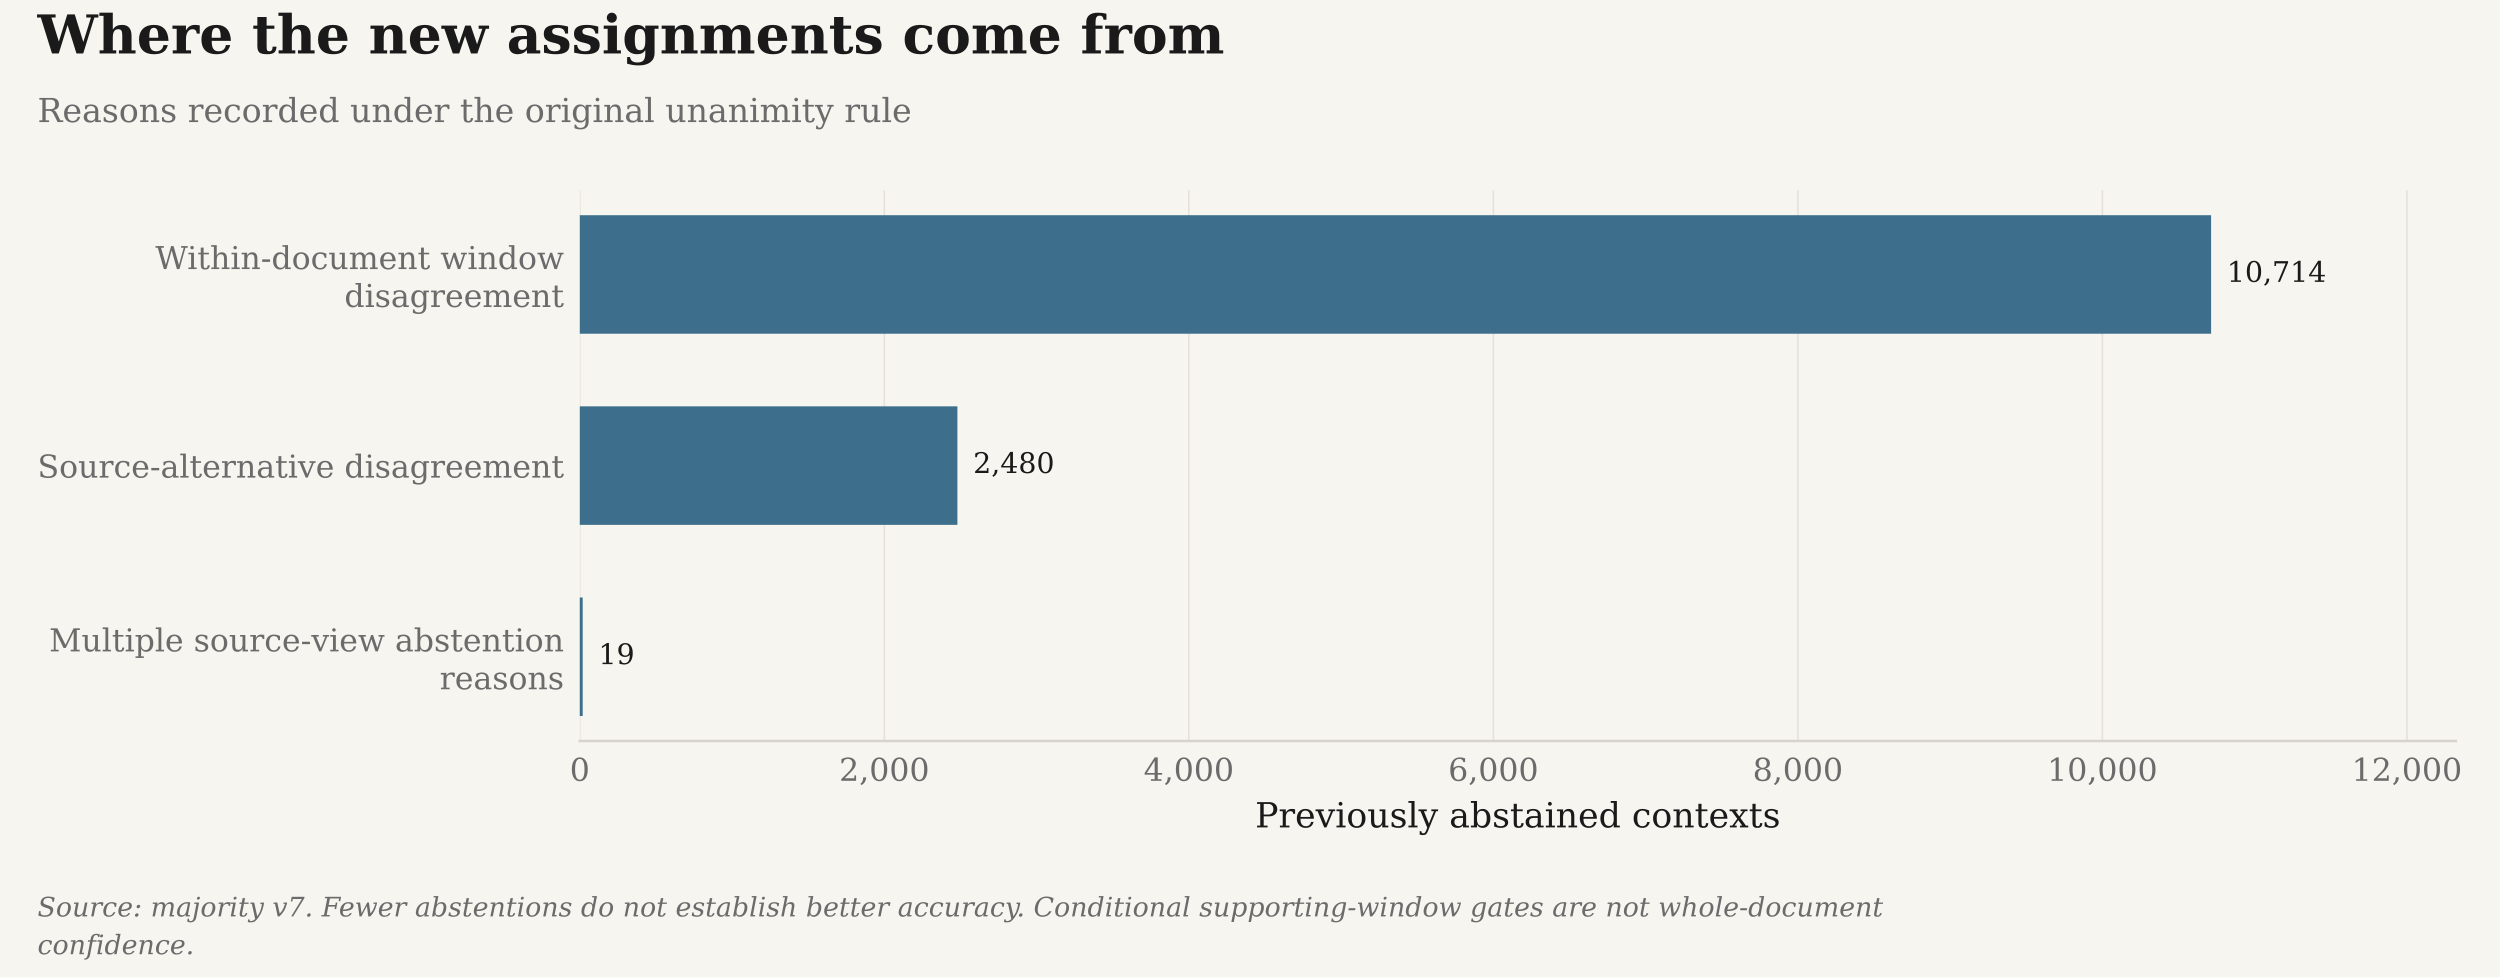
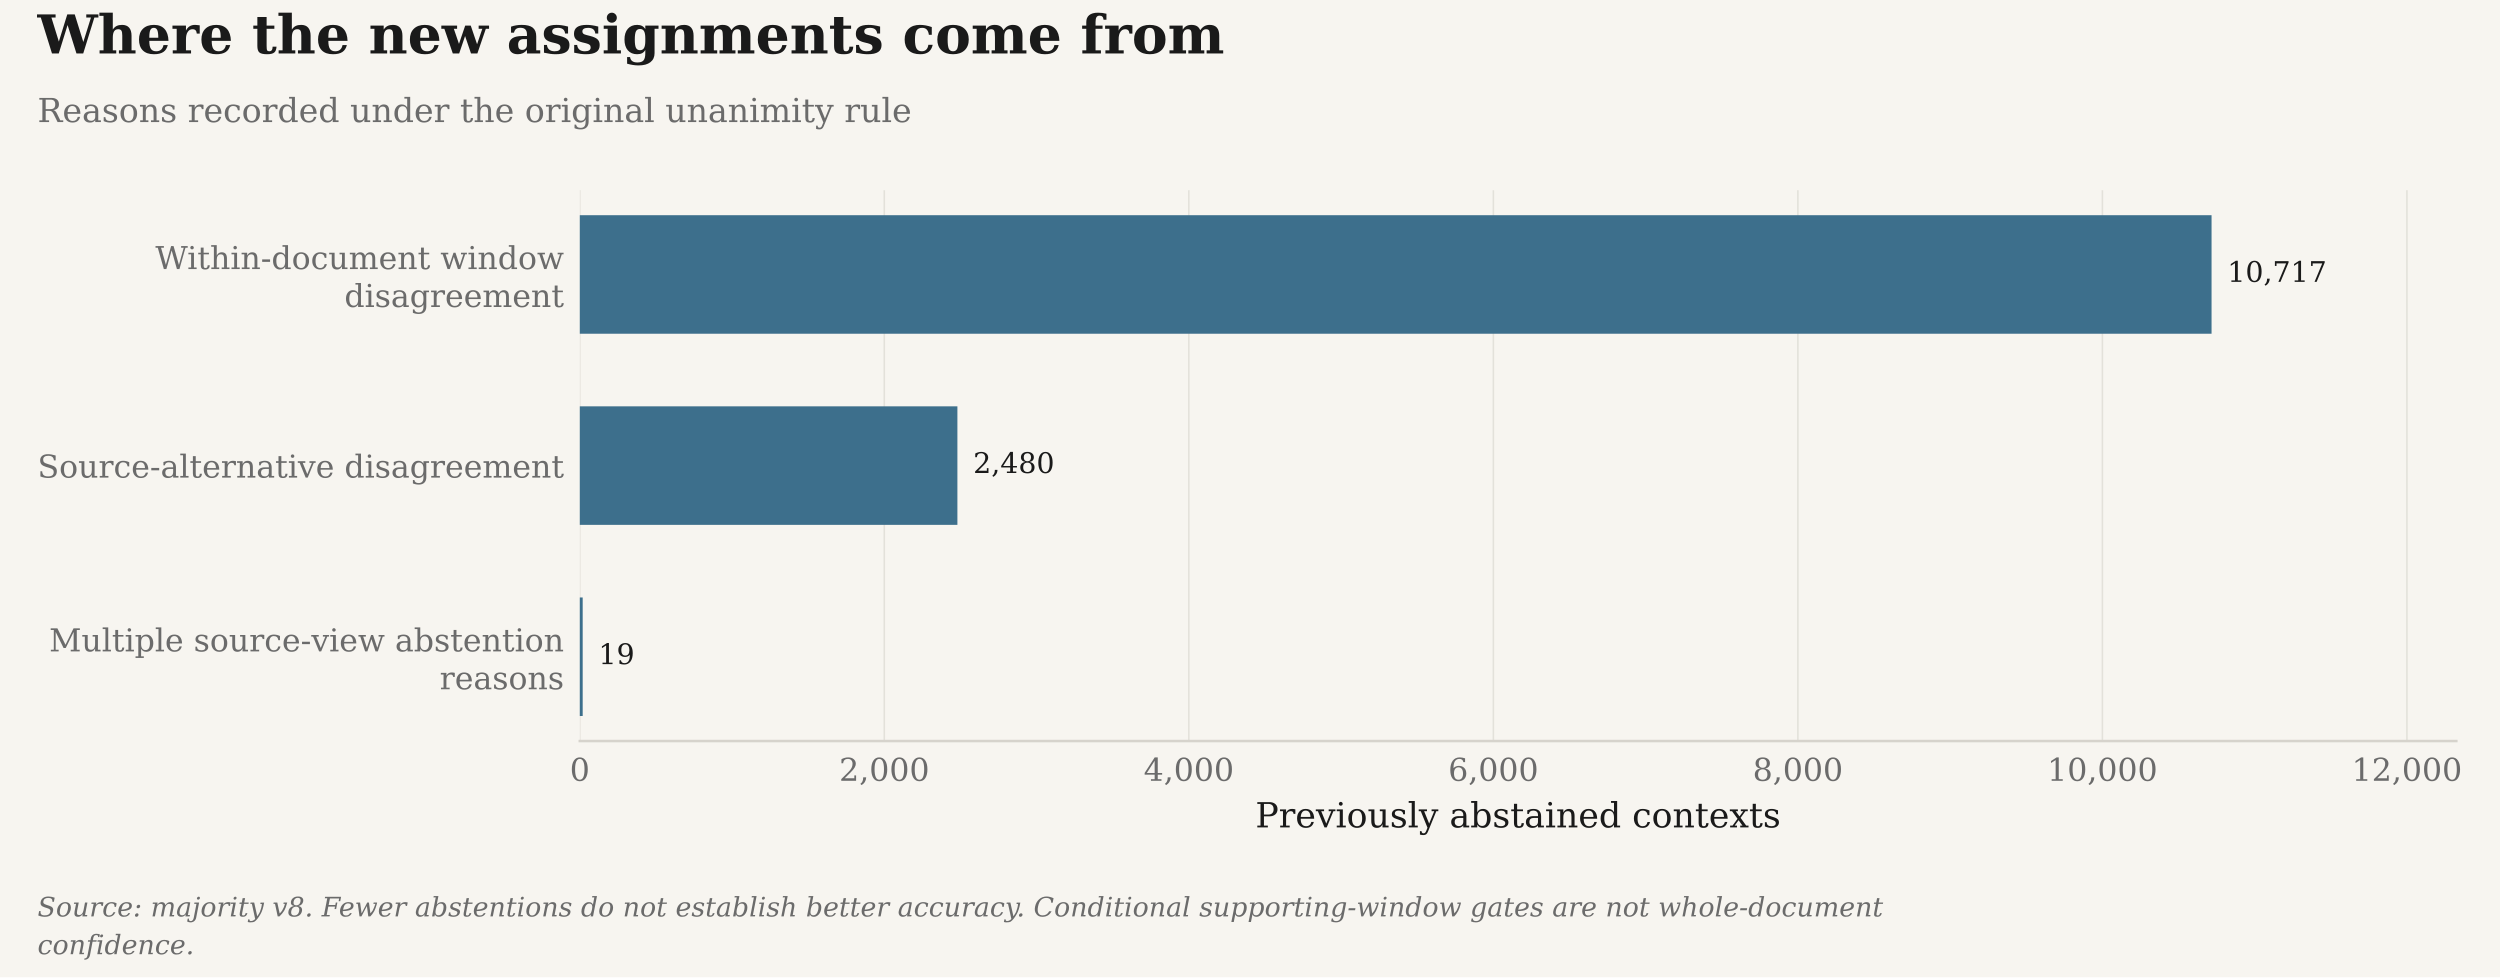
<svg xmlns="http://www.w3.org/2000/svg" width="792pt" height="309.6pt" viewBox="0 0 792 309.6" version="1.1">
  <defs>
    <style type="text/css">*{stroke-linejoin: round; stroke-linecap: butt}</style>
  </defs>
  <g id="figure_1">
    <g id="patch_1">
      <path d="M 0 309.6  L 792 309.6  L 792 0  L 0 0  z " style="fill: #f7f5f0" />
    </g>
    <g id="axes_1">
      <g id="patch_2">
-         <path d="M 183.68 234.762  L 777.996 234.762  L 777.996 60.245  L 183.68 60.245  z " style="fill: #f7f5f0" />
+         <path d="M 183.68 234.762  L 778.164 234.762  L 778.164 60.245  L 183.68 60.245  z " style="fill: #f7f5f0" />
      </g>
      <g id="matplotlib.axis_1">
        <g id="xtick_1">
          <g id="line2d_1">
-             <path d="M 183.68 234.762  L 183.68 60.245  " clip-path="url(#p610d43d091)" style="fill: none; stroke: #d6d3cc; stroke-opacity: 0.6; stroke-width: 0.5; stroke-linecap: square" />
+             <path d="M 183.68 234.762  L 183.68 60.245  " clip-path="url(#p39df71ed7d)" style="fill: none; stroke: #d6d3cc; stroke-opacity: 0.6; stroke-width: 0.5; stroke-linecap: square" />
          </g>
          <g id="line2d_2" />
          <g id="text_1">
            <text style="font-size: 10px; font-family: 'DejaVu Serif', 'Bitstream Vera Serif', 'Computer Modern Roman', 'New Century Schoolbook', 'Century Schoolbook L', 'Utopia', 'ITC Bookman', 'Bookman', 'Nimbus Roman No9 L', 'Times New Roman', 'Times', 'Palatino', 'Charter', serif; text-anchor: middle; fill: #6b6b6b" x="183.68" y="247.36" transform="rotate(-0 183.68 247.3599)">0</text>
          </g>
        </g>
        <g id="xtick_2">
          <g id="line2d_3">
-             <path d="M 280.151 234.762  L 280.151 60.245  " clip-path="url(#p610d43d091)" style="fill: none; stroke: #d6d3cc; stroke-opacity: 0.6; stroke-width: 0.5; stroke-linecap: square" />
+             <path d="M 280.151 234.762  L 280.151 60.245  " clip-path="url(#p39df71ed7d)" style="fill: none; stroke: #d6d3cc; stroke-opacity: 0.6; stroke-width: 0.5; stroke-linecap: square" />
          </g>
          <g id="line2d_4" />
          <g id="text_2">
-             <text style="font-size: 10px; font-family: 'DejaVu Serif', 'Bitstream Vera Serif', 'Computer Modern Roman', 'New Century Schoolbook', 'Century Schoolbook L', 'Utopia', 'ITC Bookman', 'Bookman', 'Nimbus Roman No9 L', 'Times New Roman', 'Times', 'Palatino', 'Charter', serif; text-anchor: middle; fill: #6b6b6b" x="280.151" y="247.36" transform="rotate(-0 280.1513 247.3599)">2,000</text>
+             <text style="font-size: 10px; font-family: 'DejaVu Serif', 'Bitstream Vera Serif', 'Computer Modern Roman', 'New Century Schoolbook', 'Century Schoolbook L', 'Utopia', 'ITC Bookman', 'Bookman', 'Nimbus Roman No9 L', 'Times New Roman', 'Times', 'Palatino', 'Charter', serif; text-anchor: middle; fill: #6b6b6b" x="280.151" y="247.36" transform="rotate(-0 280.1514 247.3599)">2,000</text>
          </g>
        </g>
        <g id="xtick_3">
          <g id="line2d_5">
-             <path d="M 376.623 234.762  L 376.623 60.245  " clip-path="url(#p610d43d091)" style="fill: none; stroke: #d6d3cc; stroke-opacity: 0.6; stroke-width: 0.5; stroke-linecap: square" />
+             <path d="M 376.623 234.762  L 376.623 60.245  " clip-path="url(#p39df71ed7d)" style="fill: none; stroke: #d6d3cc; stroke-opacity: 0.6; stroke-width: 0.5; stroke-linecap: square" />
          </g>
          <g id="line2d_6" />
          <g id="text_3">
-             <text style="font-size: 10px; font-family: 'DejaVu Serif', 'Bitstream Vera Serif', 'Computer Modern Roman', 'New Century Schoolbook', 'Century Schoolbook L', 'Utopia', 'ITC Bookman', 'Bookman', 'Nimbus Roman No9 L', 'Times New Roman', 'Times', 'Palatino', 'Charter', serif; text-anchor: middle; fill: #6b6b6b" x="376.623" y="247.36" transform="rotate(-0 376.6226 247.3599)">4,000</text>
+             <text style="font-size: 10px; font-family: 'DejaVu Serif', 'Bitstream Vera Serif', 'Computer Modern Roman', 'New Century Schoolbook', 'Century Schoolbook L', 'Utopia', 'ITC Bookman', 'Bookman', 'Nimbus Roman No9 L', 'Times New Roman', 'Times', 'Palatino', 'Charter', serif; text-anchor: middle; fill: #6b6b6b" x="376.623" y="247.36" transform="rotate(-0 376.6229 247.3599)">4,000</text>
          </g>
        </g>
        <g id="xtick_4">
          <g id="line2d_7">
-             <path d="M 473.094 234.762  L 473.094 60.245  " clip-path="url(#p610d43d091)" style="fill: none; stroke: #d6d3cc; stroke-opacity: 0.6; stroke-width: 0.5; stroke-linecap: square" />
+             <path d="M 473.094 234.762  L 473.094 60.245  " clip-path="url(#p39df71ed7d)" style="fill: none; stroke: #d6d3cc; stroke-opacity: 0.6; stroke-width: 0.5; stroke-linecap: square" />
          </g>
          <g id="line2d_8" />
          <g id="text_4">
-             <text style="font-size: 10px; font-family: 'DejaVu Serif', 'Bitstream Vera Serif', 'Computer Modern Roman', 'New Century Schoolbook', 'Century Schoolbook L', 'Utopia', 'ITC Bookman', 'Bookman', 'Nimbus Roman No9 L', 'Times New Roman', 'Times', 'Palatino', 'Charter', serif; text-anchor: middle; fill: #6b6b6b" x="473.094" y="247.36" transform="rotate(-0 473.0939 247.3599)">6,000</text>
+             <text style="font-size: 10px; font-family: 'DejaVu Serif', 'Bitstream Vera Serif', 'Computer Modern Roman', 'New Century Schoolbook', 'Century Schoolbook L', 'Utopia', 'ITC Bookman', 'Bookman', 'Nimbus Roman No9 L', 'Times New Roman', 'Times', 'Palatino', 'Charter', serif; text-anchor: middle; fill: #6b6b6b" x="473.094" y="247.36" transform="rotate(-0 473.0943 247.3599)">6,000</text>
          </g>
        </g>
        <g id="xtick_5">
          <g id="line2d_9">
-             <path d="M 569.565 234.762  L 569.565 60.245  " clip-path="url(#p610d43d091)" style="fill: none; stroke: #d6d3cc; stroke-opacity: 0.6; stroke-width: 0.5; stroke-linecap: square" />
+             <path d="M 569.566 234.762  L 569.566 60.245  " clip-path="url(#p39df71ed7d)" style="fill: none; stroke: #d6d3cc; stroke-opacity: 0.6; stroke-width: 0.5; stroke-linecap: square" />
          </g>
          <g id="line2d_10" />
          <g id="text_5">
-             <text style="font-size: 10px; font-family: 'DejaVu Serif', 'Bitstream Vera Serif', 'Computer Modern Roman', 'New Century Schoolbook', 'Century Schoolbook L', 'Utopia', 'ITC Bookman', 'Bookman', 'Nimbus Roman No9 L', 'Times New Roman', 'Times', 'Palatino', 'Charter', serif; text-anchor: middle; fill: #6b6b6b" x="569.565" y="247.36" transform="rotate(-0 569.5652 247.3599)">8,000</text>
+             <text style="font-size: 10px; font-family: 'DejaVu Serif', 'Bitstream Vera Serif', 'Computer Modern Roman', 'New Century Schoolbook', 'Century Schoolbook L', 'Utopia', 'ITC Bookman', 'Bookman', 'Nimbus Roman No9 L', 'Times New Roman', 'Times', 'Palatino', 'Charter', serif; text-anchor: middle; fill: #6b6b6b" x="569.566" y="247.36" transform="rotate(-0 569.5658 247.3599)">8,000</text>
          </g>
        </g>
        <g id="xtick_6">
          <g id="line2d_11">
-             <path d="M 666.036 234.762  L 666.036 60.245  " clip-path="url(#p610d43d091)" style="fill: none; stroke: #d6d3cc; stroke-opacity: 0.6; stroke-width: 0.5; stroke-linecap: square" />
+             <path d="M 666.037 234.762  L 666.037 60.245  " clip-path="url(#p39df71ed7d)" style="fill: none; stroke: #d6d3cc; stroke-opacity: 0.6; stroke-width: 0.5; stroke-linecap: square" />
          </g>
          <g id="line2d_12" />
          <g id="text_6">
-             <text style="font-size: 10px; font-family: 'DejaVu Serif', 'Bitstream Vera Serif', 'Computer Modern Roman', 'New Century Schoolbook', 'Century Schoolbook L', 'Utopia', 'ITC Bookman', 'Bookman', 'Nimbus Roman No9 L', 'Times New Roman', 'Times', 'Palatino', 'Charter', serif; text-anchor: middle; fill: #6b6b6b" x="666.036" y="247.36" transform="rotate(-0 666.0365 247.3599)">10,000</text>
+             <text style="font-size: 10px; font-family: 'DejaVu Serif', 'Bitstream Vera Serif', 'Computer Modern Roman', 'New Century Schoolbook', 'Century Schoolbook L', 'Utopia', 'ITC Bookman', 'Bookman', 'Nimbus Roman No9 L', 'Times New Roman', 'Times', 'Palatino', 'Charter', serif; text-anchor: middle; fill: #6b6b6b" x="666.037" y="247.36" transform="rotate(-0 666.0372 247.3599)">10,000</text>
          </g>
        </g>
        <g id="xtick_7">
          <g id="line2d_13">
-             <path d="M 762.508 234.762  L 762.508 60.245  " clip-path="url(#p610d43d091)" style="fill: none; stroke: #d6d3cc; stroke-opacity: 0.6; stroke-width: 0.5; stroke-linecap: square" />
+             <path d="M 762.509 234.762  L 762.509 60.245  " clip-path="url(#p39df71ed7d)" style="fill: none; stroke: #d6d3cc; stroke-opacity: 0.6; stroke-width: 0.5; stroke-linecap: square" />
          </g>
          <g id="line2d_14" />
          <g id="text_7">
-             <text style="font-size: 10px; font-family: 'DejaVu Serif', 'Bitstream Vera Serif', 'Computer Modern Roman', 'New Century Schoolbook', 'Century Schoolbook L', 'Utopia', 'ITC Bookman', 'Bookman', 'Nimbus Roman No9 L', 'Times New Roman', 'Times', 'Palatino', 'Charter', serif; text-anchor: middle; fill: #6b6b6b" x="762.508" y="247.36" transform="rotate(-0 762.5078 247.3599)">12,000</text>
+             <text style="font-size: 10px; font-family: 'DejaVu Serif', 'Bitstream Vera Serif', 'Computer Modern Roman', 'New Century Schoolbook', 'Century Schoolbook L', 'Utopia', 'ITC Bookman', 'Bookman', 'Nimbus Roman No9 L', 'Times New Roman', 'Times', 'Palatino', 'Charter', serif; text-anchor: middle; fill: #6b6b6b" x="762.509" y="247.36" transform="rotate(-0 762.5087 247.3599)">12,000</text>
          </g>
        </g>
        <g id="text_8">
-           <text style="font-size: 11px; font-family: 'DejaVu Serif', 'Bitstream Vera Serif', 'Computer Modern Roman', 'New Century Schoolbook', 'Century Schoolbook L', 'Utopia', 'ITC Bookman', 'Bookman', 'Nimbus Roman No9 L', 'Times New Roman', 'Times', 'Palatino', 'Charter', serif; text-anchor: middle; fill: #1a1a1a" x="480.838" y="262.121" transform="rotate(-0 480.8381 262.1205)">Previously abstained contexts</text>
+           <text style="font-size: 11px; font-family: 'DejaVu Serif', 'Bitstream Vera Serif', 'Computer Modern Roman', 'New Century Schoolbook', 'Century Schoolbook L', 'Utopia', 'ITC Bookman', 'Bookman', 'Nimbus Roman No9 L', 'Times New Roman', 'Times', 'Palatino', 'Charter', serif; text-anchor: middle; fill: #1a1a1a" x="480.922" y="262.121" transform="rotate(-0 480.9218 262.1205)">Previously abstained contexts</text>
        </g>
      </g>
      <g id="matplotlib.axis_2">
        <g id="ytick_1">
          <g id="line2d_15" />
          <g id="text_9">
            <text style="font-size: 10px; font-family: 'DejaVu Serif', 'Bitstream Vera Serif', 'Computer Modern Roman', 'New Century Schoolbook', 'Century Schoolbook L', 'Utopia', 'ITC Bookman', 'Bookman', 'Nimbus Roman No9 L', 'Times New Roman', 'Times', 'Palatino', 'Charter', serif; fill: #6b6b6b" transform="translate(49.21906 85.24757)">Within-document window</text>
            <text style="font-size: 10px; font-family: 'DejaVu Serif', 'Bitstream Vera Serif', 'Computer Modern Roman', 'New Century Schoolbook', 'Century Schoolbook L', 'Utopia', 'ITC Bookman', 'Bookman', 'Nimbus Roman No9 L', 'Times New Roman', 'Times', 'Palatino', 'Charter', serif; fill: #6b6b6b" transform="translate(109.1066 97.25031)">disagreement</text>
          </g>
        </g>
        <g id="ytick_2">
          <g id="line2d_16" />
          <g id="text_10">
            <text style="font-size: 10px; font-family: 'DejaVu Serif', 'Bitstream Vera Serif', 'Computer Modern Roman', 'New Century Schoolbook', 'Century Schoolbook L', 'Utopia', 'ITC Bookman', 'Bookman', 'Nimbus Roman No9 L', 'Times New Roman', 'Times', 'Palatino', 'Charter', serif; text-anchor: end; fill: #6b6b6b" x="178.68" y="151.303" transform="rotate(-0 178.68 151.3027)">Source-alternative disagreement</text>
          </g>
        </g>
        <g id="ytick_3">
          <g id="line2d_17" />
          <g id="text_11">
            <text style="font-size: 10px; font-family: 'DejaVu Serif', 'Bitstream Vera Serif', 'Computer Modern Roman', 'New Century Schoolbook', 'Century Schoolbook L', 'Utopia', 'ITC Bookman', 'Bookman', 'Nimbus Roman No9 L', 'Times New Roman', 'Times', 'Palatino', 'Charter', serif; fill: #6b6b6b" transform="translate(15.56125 206.3565)">Multiple source-view abstention</text>
            <text style="font-size: 10px; font-family: 'DejaVu Serif', 'Bitstream Vera Serif', 'Computer Modern Roman', 'New Century Schoolbook', 'Century Schoolbook L', 'Utopia', 'ITC Bookman', 'Bookman', 'Nimbus Roman No9 L', 'Times New Roman', 'Times', 'Palatino', 'Charter', serif; fill: #6b6b6b" transform="translate(139.2956 218.3585)">reasons</text>
          </g>
        </g>
      </g>
      <g id="patch_3">
-         <path d="M 183.68 68.177  L 700.477 68.177  L 700.477 105.721  L 183.68 105.721  z " clip-path="url(#p610d43d091)" style="fill: #3d6f8c" />
+         <path d="M 183.68 68.177  L 700.622 68.177  L 700.622 105.721  L 183.68 105.721  z " clip-path="url(#p39df71ed7d)" style="fill: #3d6f8c" />
      </g>
      <g id="patch_4">
-         <path d="M 183.68 128.732  L 303.304 128.732  L 303.304 166.275  L 183.68 166.275  z " clip-path="url(#p610d43d091)" style="fill: #3d6f8c" />
+         <path d="M 183.68 128.732  L 303.305 128.732  L 303.305 166.275  L 183.68 166.275  z " clip-path="url(#p39df71ed7d)" style="fill: #3d6f8c" />
      </g>
      <g id="patch_5">
-         <path d="M 183.68 189.286  L 184.596 189.286  L 184.596 226.83  L 183.68 226.83  z " clip-path="url(#p610d43d091)" style="fill: #3d6f8c" />
+         <path d="M 183.68 189.286  L 184.596 189.286  L 184.596 226.83  L 183.68 226.83  z " clip-path="url(#p39df71ed7d)" style="fill: #3d6f8c" />
      </g>
      <g id="patch_6">
-         <path d="M 183.68 234.762  L 777.996 234.762  " style="fill: none; stroke: #d6d3cc; stroke-width: 0.8; stroke-linejoin: miter; stroke-linecap: square" />
+         <path d="M 183.68 234.762  L 778.164 234.762  " style="fill: none; stroke: #d6d3cc; stroke-width: 0.8; stroke-linejoin: miter; stroke-linecap: square" />
      </g>
      <g id="text_12">
-         <text style="font-size: 9px; font-family: 'DejaVu Serif', 'Bitstream Vera Serif', 'Computer Modern Roman', 'New Century Schoolbook', 'Century Schoolbook L', 'Utopia', 'ITC Bookman', 'Bookman', 'Nimbus Roman No9 L', 'Times New Roman', 'Times', 'Palatino', 'Charter', serif; text-anchor: start; fill: #1a1a1a" x="705.477" y="89.287" transform="rotate(-0 705.4767 89.28713)">10,714</text>
+         <text style="font-size: 9px; font-family: 'DejaVu Serif', 'Bitstream Vera Serif', 'Computer Modern Roman', 'New Century Schoolbook', 'Century Schoolbook L', 'Utopia', 'ITC Bookman', 'Bookman', 'Nimbus Roman No9 L', 'Times New Roman', 'Times', 'Palatino', 'Charter', serif; text-anchor: start; fill: #1a1a1a" x="705.622" y="89.287" transform="rotate(-0 705.6222 89.28713)">10,717</text>
      </g>
      <g id="text_13">
-         <text style="font-size: 9px; font-family: 'DejaVu Serif', 'Bitstream Vera Serif', 'Computer Modern Roman', 'New Century Schoolbook', 'Century Schoolbook L', 'Utopia', 'ITC Bookman', 'Bookman', 'Nimbus Roman No9 L', 'Times New Roman', 'Times', 'Palatino', 'Charter', serif; text-anchor: start; fill: #1a1a1a" x="308.304" y="149.841" transform="rotate(-0 308.3044 149.8414)">2,480</text>
+         <text style="font-size: 9px; font-family: 'DejaVu Serif', 'Bitstream Vera Serif', 'Computer Modern Roman', 'New Century Schoolbook', 'Century Schoolbook L', 'Utopia', 'ITC Bookman', 'Bookman', 'Nimbus Roman No9 L', 'Times New Roman', 'Times', 'Palatino', 'Charter', serif; text-anchor: start; fill: #1a1a1a" x="308.305" y="149.841" transform="rotate(-0 308.3046 149.8414)">2,480</text>
      </g>
      <g id="text_14">
        <text style="font-size: 9px; font-family: 'DejaVu Serif', 'Bitstream Vera Serif', 'Computer Modern Roman', 'New Century Schoolbook', 'Century Schoolbook L', 'Utopia', 'ITC Bookman', 'Bookman', 'Nimbus Roman No9 L', 'Times New Roman', 'Times', 'Palatino', 'Charter', serif; text-anchor: start; fill: #1a1a1a" x="189.596" y="210.396" transform="rotate(-0 189.5965 210.3957)">19</text>
      </g>
    </g>
    <g id="text_15">
      <text style="font-weight: 700; font-size: 17px; font-family: 'DejaVu Serif', 'Bitstream Vera Serif', 'Computer Modern Roman', 'New Century Schoolbook', 'Century Schoolbook L', 'Utopia', 'ITC Bookman', 'Bookman', 'Nimbus Roman No9 L', 'Times New Roman', 'Times', 'Palatino', 'Charter', serif; text-anchor: start; fill: #1a1a1a" x="11.88" y="16.942" transform="rotate(-0 11.88 16.94214)">Where the new assignments come from</text>
    </g>
    <g id="text_16">
      <text style="font-size: 10.5px; font-family: 'DejaVu Serif', 'Bitstream Vera Serif', 'Computer Modern Roman', 'New Century Schoolbook', 'Century Schoolbook L', 'Utopia', 'ITC Bookman', 'Bookman', 'Nimbus Roman No9 L', 'Times New Roman', 'Times', 'Palatino', 'Charter', serif; text-anchor: start; fill: #6b6b6b" x="11.88" y="38.677" transform="rotate(-0 11.88 38.6775)">Reasons recorded under the original unanimity rule</text>
    </g>
    <g id="text_17">
-       <text style="font-style: italic; font-size: 8.5px; font-family: 'DejaVu Serif', 'Bitstream Vera Serif', 'Computer Modern Roman', 'New Century Schoolbook', 'Century Schoolbook L', 'Utopia', 'ITC Bookman', 'Bookman', 'Nimbus Roman No9 L', 'Times New Roman', 'Times', 'Palatino', 'Charter', serif; fill: #6b6b6b" transform="translate(11.88 290.3198)">Source: majority v7. Fewer abstentions do not establish better accuracy. Conditional supporting-window gates are not whole-document</text>
+       <text style="font-style: italic; font-size: 8.5px; font-family: 'DejaVu Serif', 'Bitstream Vera Serif', 'Computer Modern Roman', 'New Century Schoolbook', 'Century Schoolbook L', 'Utopia', 'ITC Bookman', 'Bookman', 'Nimbus Roman No9 L', 'Times New Roman', 'Times', 'Palatino', 'Charter', serif; fill: #6b6b6b" transform="translate(11.88 290.3198)">Source: majority v8. Fewer abstentions do not establish better accuracy. Conditional supporting-window gates are not whole-document</text>
      <text style="font-style: italic; font-size: 8.5px; font-family: 'DejaVu Serif', 'Bitstream Vera Serif', 'Computer Modern Roman', 'New Century Schoolbook', 'Century Schoolbook L', 'Utopia', 'ITC Bookman', 'Bookman', 'Nimbus Roman No9 L', 'Times New Roman', 'Times', 'Palatino', 'Charter', serif; fill: #6b6b6b" transform="translate(11.88 302.2803)">confidence.</text>
    </g>
  </g>
  <defs>
-     <clipPath id="p610d43d091">
-       <rect x="183.68" y="60.245" width="594.316" height="174.517" />
+     <clipPath id="p39df71ed7d">
+       <rect x="183.68" y="60.245" width="594.484" height="174.517" />
    </clipPath>
  </defs>
</svg>
